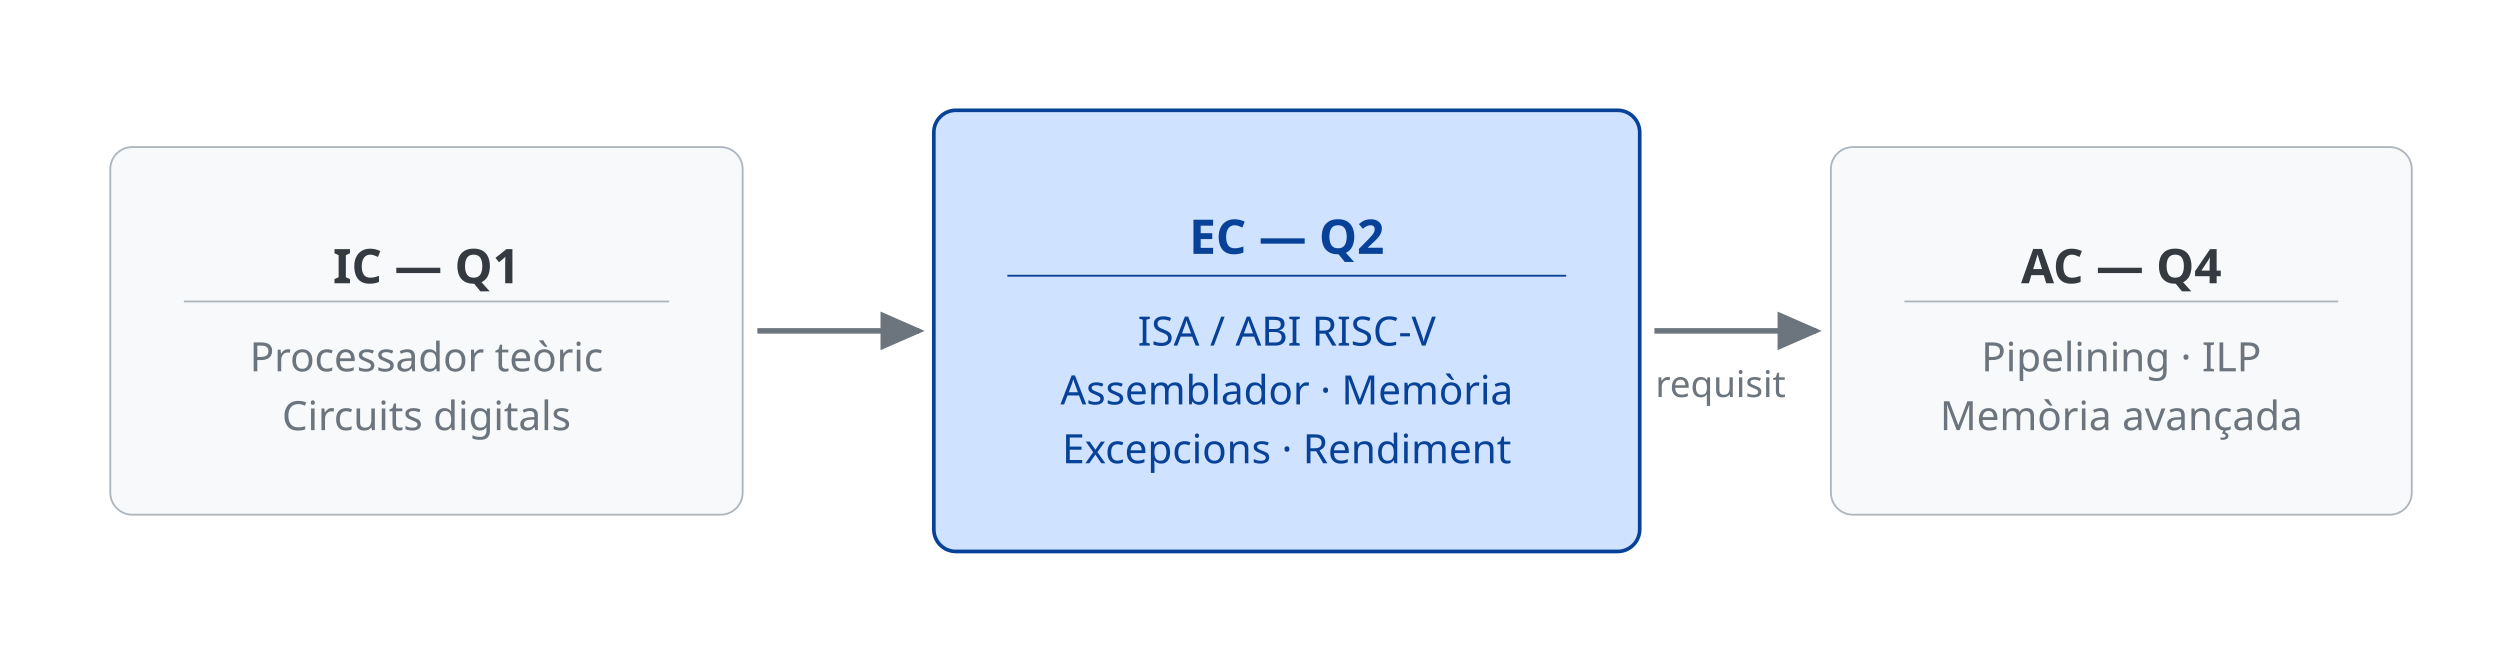
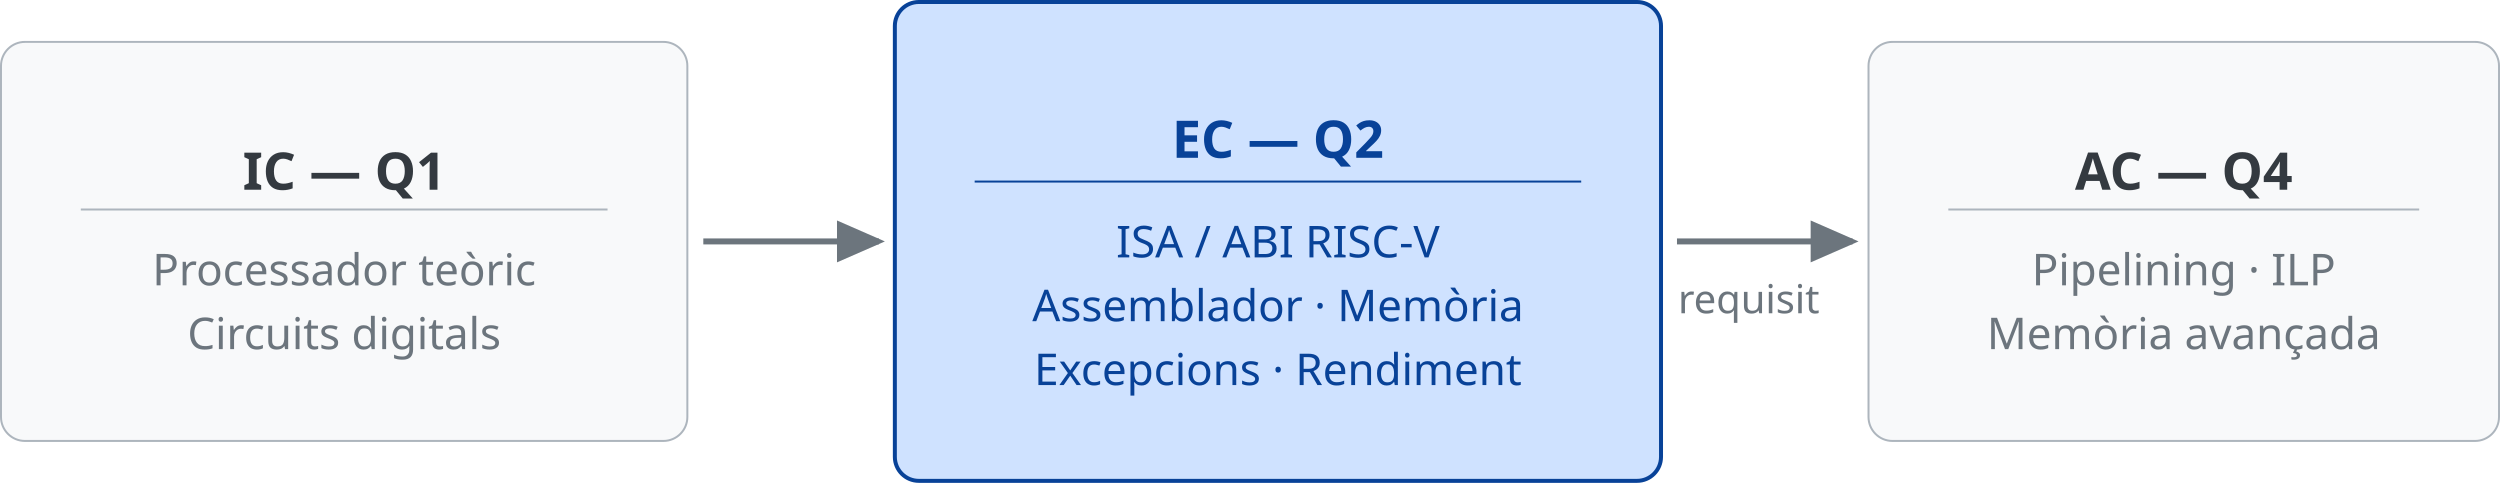
- <svg xmlns="http://www.w3.org/2000/svg" width="680" viewBox="0 0 680 180" font-family="'Source Sans Pro', sans-serif" version="1.1" id="svg13">
+ <svg xmlns="http://www.w3.org/2000/svg" width="626.5" viewBox="0 0 626.5 121" font-family="'Source Sans Pro', sans-serif" version="1.1" id="svg13" height="121">
  <defs id="defs1">
    <marker id="arrow" markerWidth="8" markerHeight="8" refX="7" refY="3.5" orient="auto">
-       <polygon points="0 0, 8 3.5, 0 7" fill="#6c757d" id="polygon1" />
+       <polygon points="8,3.5 0,7 0,0 " fill="#6c757d" id="polygon1" />
    </marker>
  </defs>
-   <line x1="206" y1="90" x2="250" y2="90" stroke="#6c757d" stroke-width="1.5" marker-end="url(#arrow)" id="line1" />
-   <line x1="450" y1="90" x2="494" y2="90" stroke="#6c757d" stroke-width="1.5" marker-end="url(#arrow)" id="line2" />
-   <text x="468" y="108" text-anchor="middle" font-size="10" fill="#6c757d" id="text3">requisit</text>
-   <rect x="30" y="40" width="172" height="100" rx="6" fill="#f8f9fa" stroke="#adb5bd" stroke-width="0.5" id="rect3" />
-   <text x="116" y="72" text-anchor="middle" font-size="13" font-weight="bold" fill="#343a40" dominant-baseline="central" id="text4">IC — Q1</text>
-   <line x1="50" y1="82" x2="182" y2="82" stroke="#adb5bd" stroke-width="0.5" id="line4" />
-   <text x="116" y="101" text-anchor="middle" font-size="11" fill="#6c757d" id="text5">Processador teòric</text>
-   <text x="116" y="117" text-anchor="middle" font-size="11" fill="#6c757d" id="text6">Circuits digitals</text>
-   <rect x="254" y="30" width="192" height="120" rx="6" fill="#cfe2ff" stroke="#084298" stroke-width="1" id="rect6" />
-   <text x="350" y="64" text-anchor="middle" font-size="13" font-weight="bold" fill="#084298" dominant-baseline="central" id="text7">EC — Q2</text>
-   <line x1="274" y1="75" x2="426" y2="75" stroke="#084298" stroke-width="0.5" id="line7" />
-   <text x="350" y="94" text-anchor="middle" font-size="11" fill="#084298" id="text8">ISA / ABI RISC-V</text>
-   <text x="350" y="110" text-anchor="middle" font-size="11" fill="#084298" id="text9">Assemblador · Memòria</text>
-   <text x="350" y="126" text-anchor="middle" font-size="11" fill="#084298" id="text10">Excepcions · Rendiment</text>
-   <rect x="498" y="40" width="158" height="100" rx="6" fill="#f8f9fa" stroke="#adb5bd" stroke-width="0.5" id="rect10" />
-   <text x="577" y="72" text-anchor="middle" font-size="13" font-weight="bold" fill="#343a40" dominant-baseline="central" id="text11">AC — Q4</text>
-   <line x1="518" y1="82" x2="636" y2="82" stroke="#adb5bd" stroke-width="0.5" id="line11" />
-   <text x="577" y="101" text-anchor="middle" font-size="11" fill="#6c757d" id="text12">Pipelining · ILP</text>
-   <text x="577" y="117" text-anchor="middle" font-size="11" fill="#6c757d" id="text13">Memòria avançada</text>
+   <line x1="176.25" y1="60.5" x2="220.25" y2="60.5" stroke="#6c757d" stroke-width="1.5" marker-end="url(#arrow)" id="line1" />
+   <line x1="420.25" y1="60.5" x2="464.25" y2="60.5" stroke="#6c757d" stroke-width="1.5" marker-end="url(#arrow)" id="line2" />
+   <text x="438.25" y="78.5" text-anchor="middle" font-size="10px" fill="#6c757d" id="text3">requisit</text>
+   <rect x="0.25" y="10.5" width="172" height="100" rx="6" fill="#f8f9fa" stroke="#adb5bd" stroke-width="0.5" id="rect3" />
+   <text x="86.25" y="42.5" text-anchor="middle" font-size="13px" font-weight="bold" fill="#343a40" dominant-baseline="central" id="text4">IC — Q1</text>
+   <line x1="20.25" y1="52.5" x2="152.25" y2="52.5" stroke="#adb5bd" stroke-width="0.5" id="line4" />
+   <text x="86.25" y="71.5" text-anchor="middle" font-size="11px" fill="#6c757d" id="text5">Processador teòric</text>
+   <text x="86.25" y="87.5" text-anchor="middle" font-size="11px" fill="#6c757d" id="text6">Circuits digitals</text>
+   <rect x="224.25" y="0.5" width="192" height="120" rx="6" fill="#cfe2ff" stroke="#084298" stroke-width="1" id="rect6" />
+   <text x="320.25" y="34.5" text-anchor="middle" font-size="13px" font-weight="bold" fill="#084298" dominant-baseline="central" id="text7">EC — Q2</text>
+   <line x1="244.25" y1="45.5" x2="396.25" y2="45.5" stroke="#084298" stroke-width="0.5" id="line7" />
+   <text x="320.25" y="64.5" text-anchor="middle" font-size="11px" fill="#084298" id="text8">ISA / ABI RISC-V</text>
+   <text x="320.25" y="80.5" text-anchor="middle" font-size="11px" fill="#084298" id="text9">Assemblador · Memòria</text>
+   <text x="320.25" y="96.5" text-anchor="middle" font-size="11px" fill="#084298" id="text10">Excepcions · Rendiment</text>
+   <rect x="468.25" y="10.5" width="158" height="100" rx="6" fill="#f8f9fa" stroke="#adb5bd" stroke-width="0.5" id="rect10" />
+   <text x="547.25" y="42.5" text-anchor="middle" font-size="13px" font-weight="bold" fill="#343a40" dominant-baseline="central" id="text11">AC — Q4</text>
+   <line x1="488.25" y1="52.5" x2="606.25" y2="52.5" stroke="#adb5bd" stroke-width="0.5" id="line11" />
+   <text x="547.25" y="71.5" text-anchor="middle" font-size="11px" fill="#6c757d" id="text12">Pipelining · ILP</text>
+   <text x="547.25" y="87.5" text-anchor="middle" font-size="11px" fill="#6c757d" id="text13">Memòria avançada</text>
</svg>
